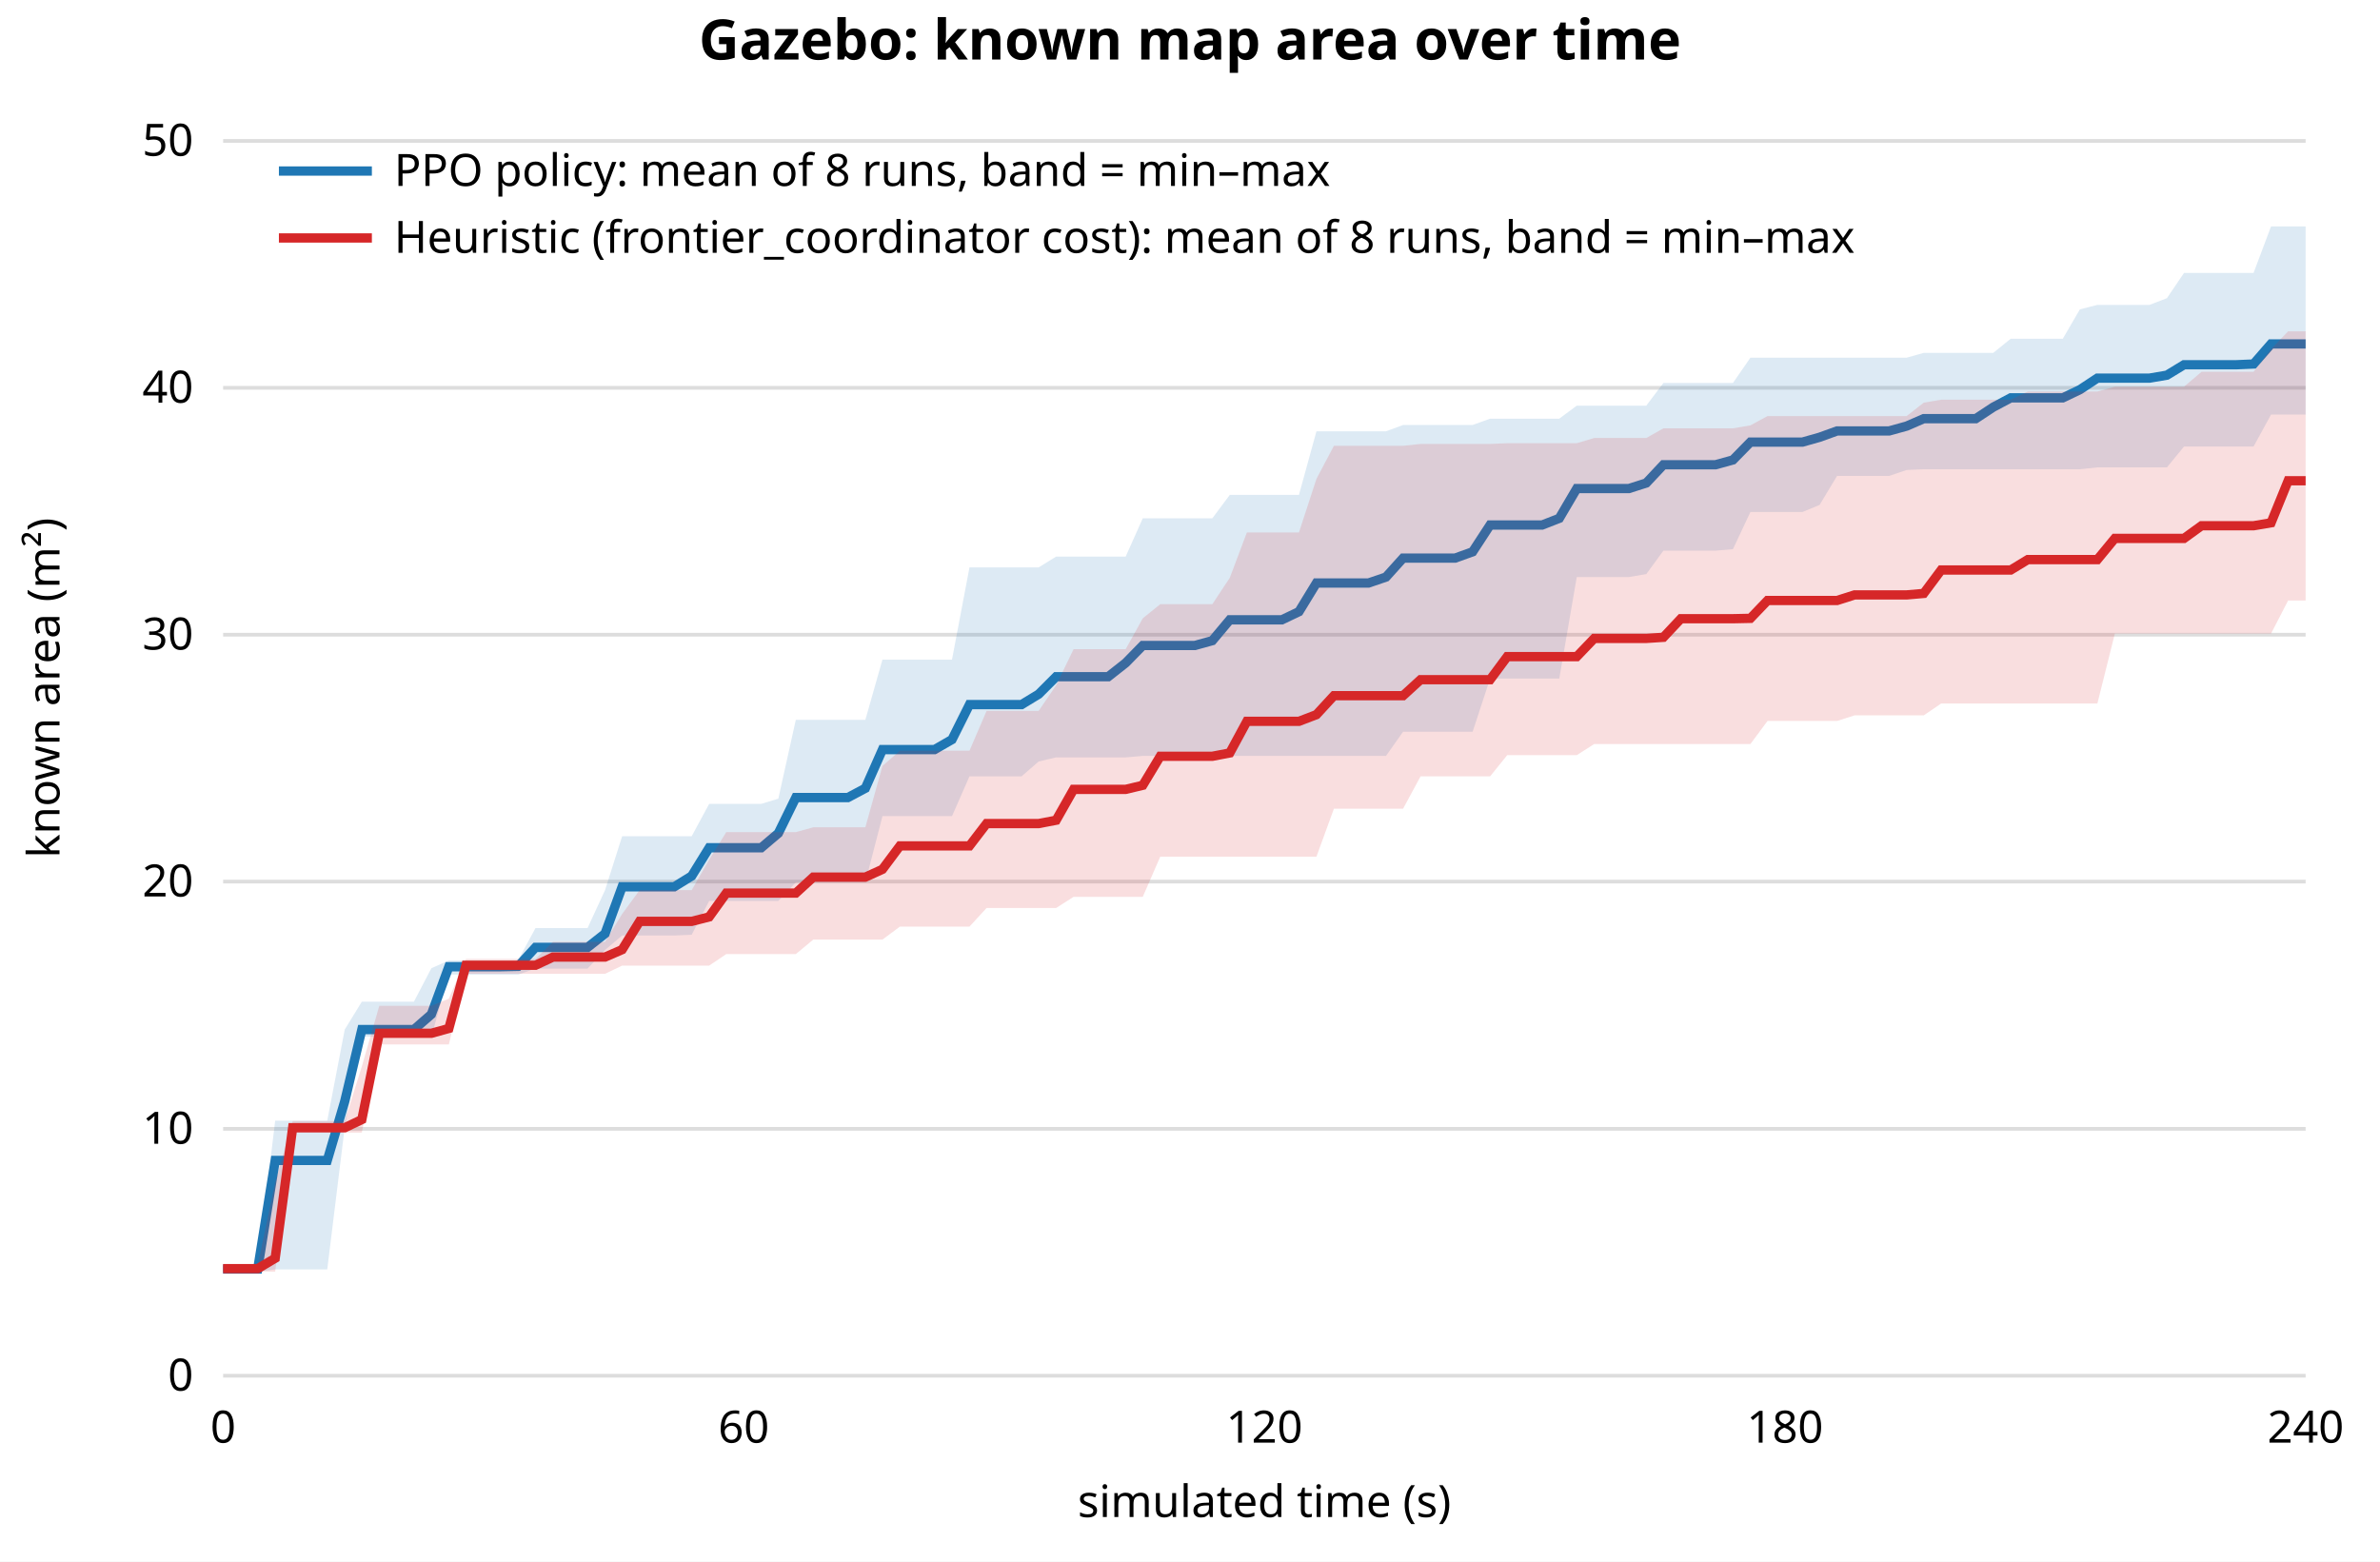
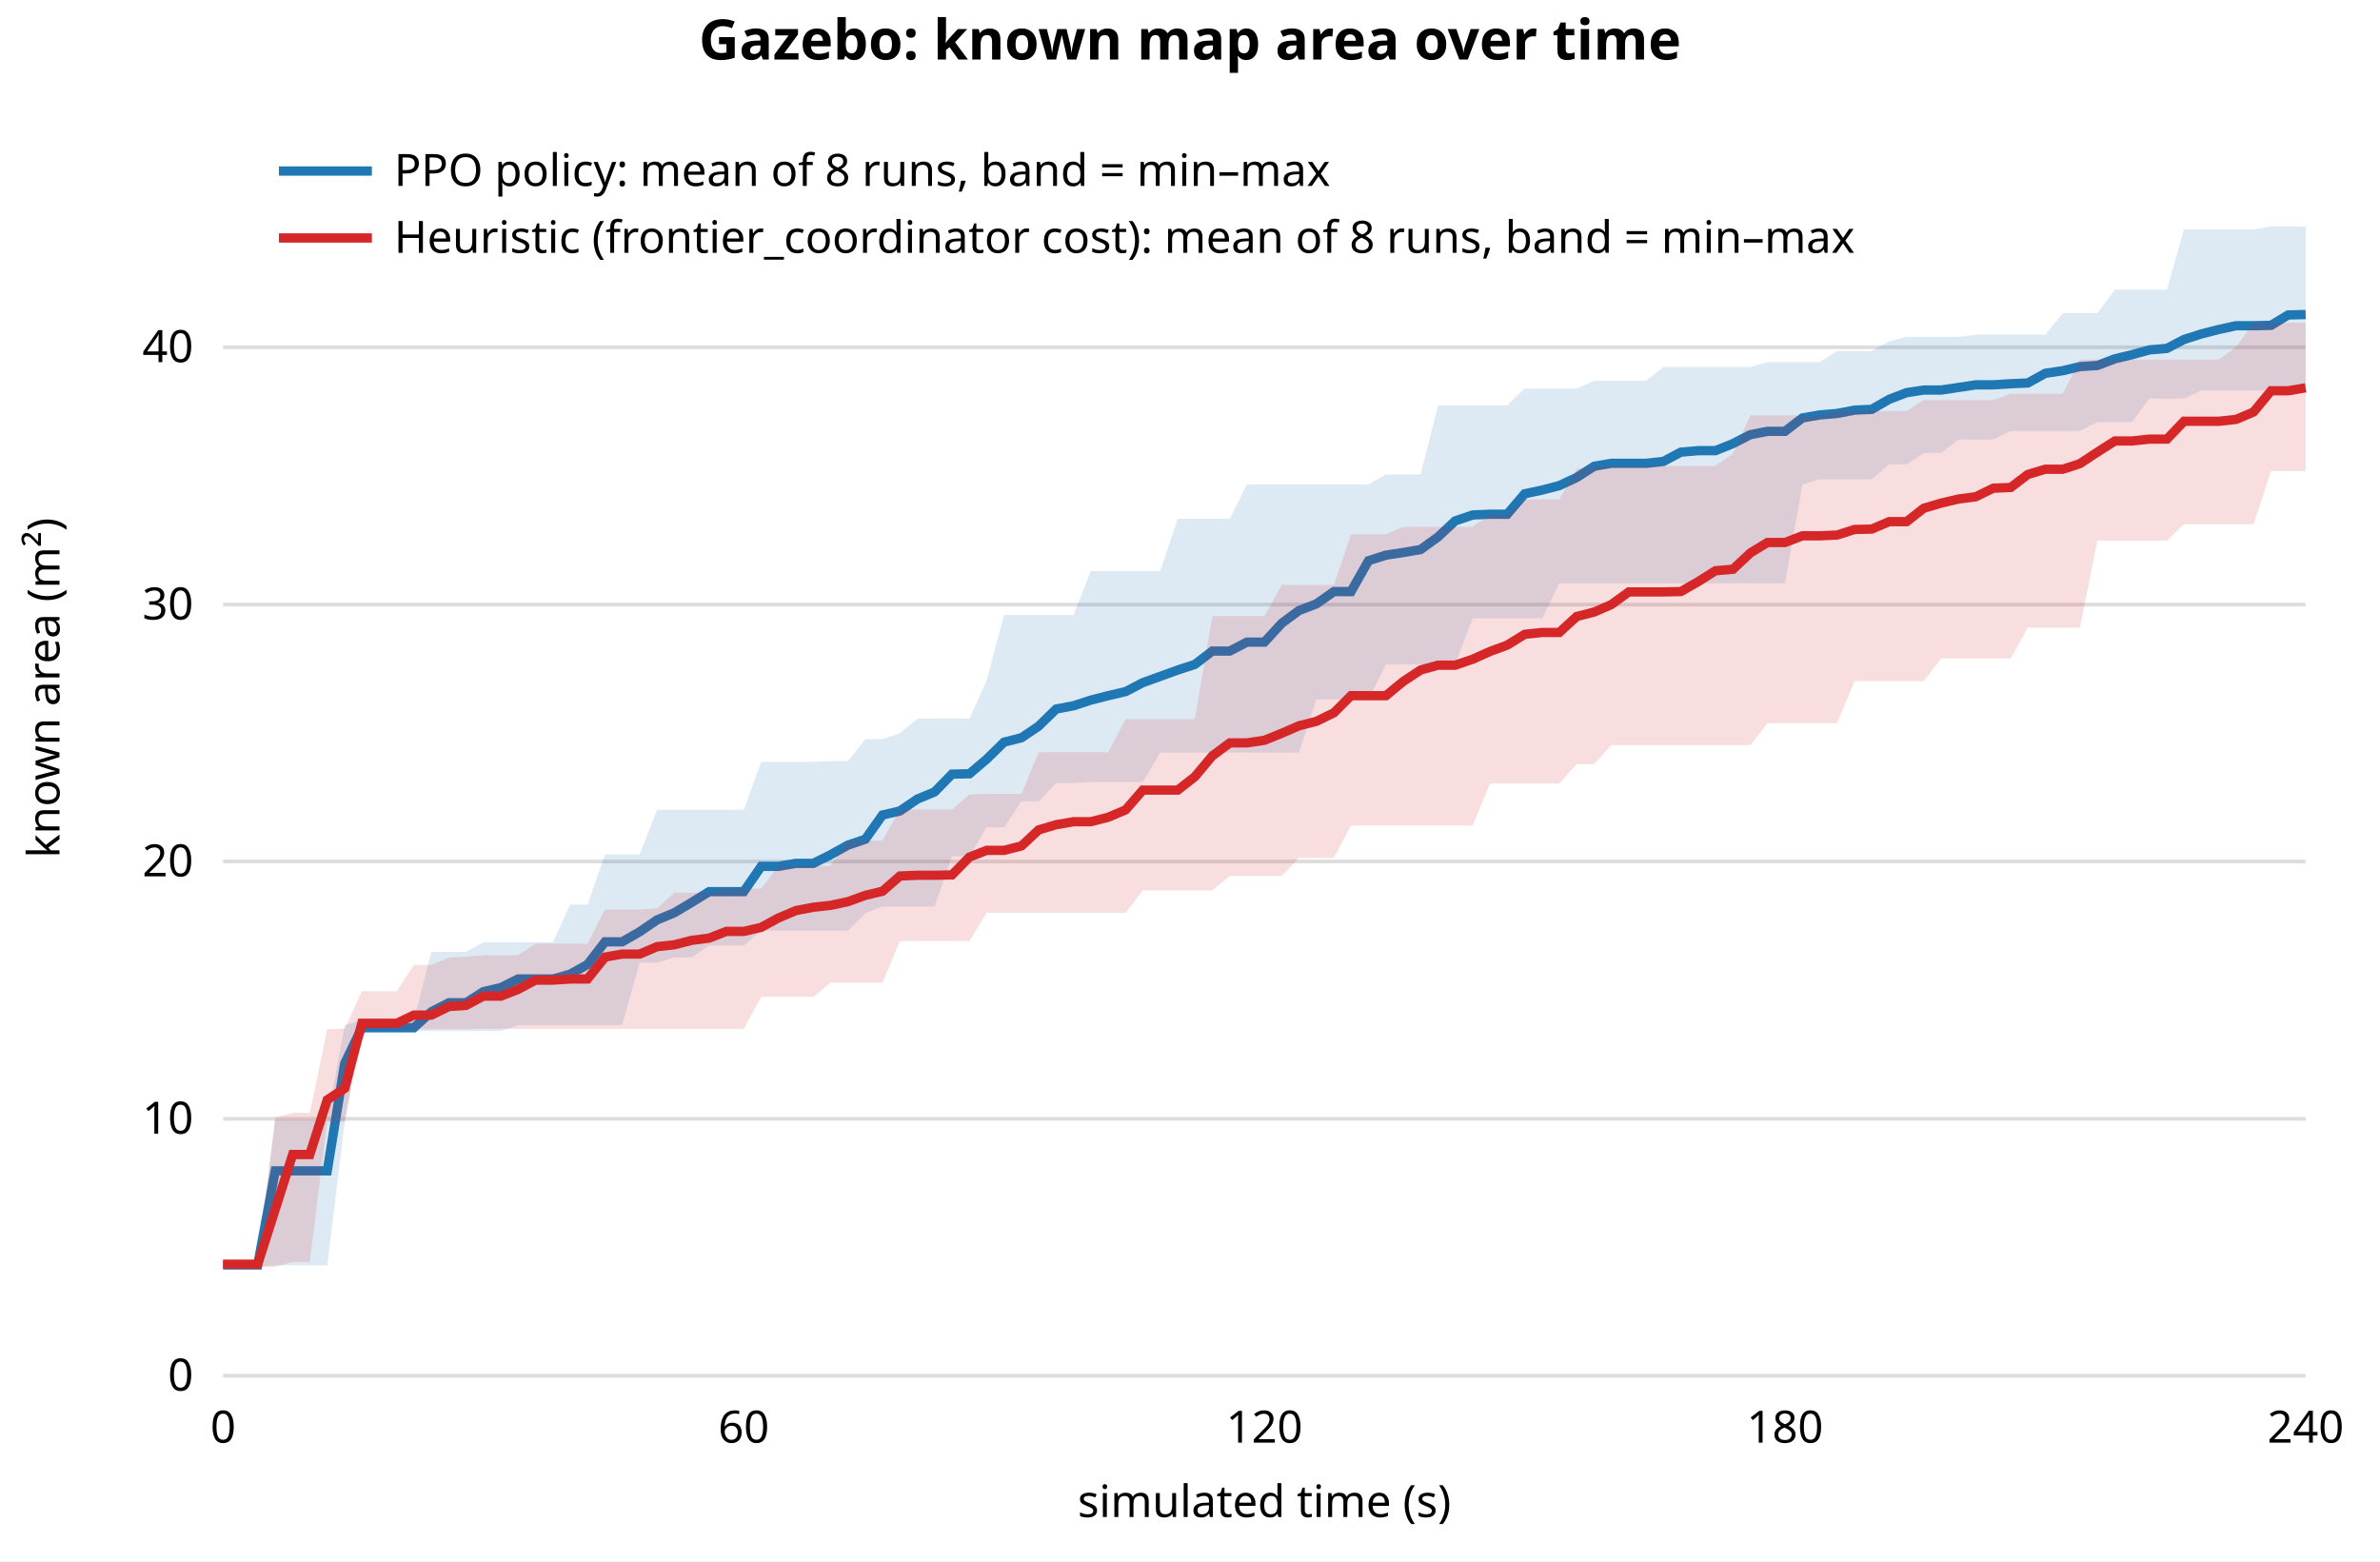
<svg xmlns="http://www.w3.org/2000/svg" width="640" height="420" font-family="sans-serif" font-size="12">
  <rect width="640" height="420" fill="white" />
  <text x="320.0" y="16" text-anchor="middle" font-size="15" font-weight="bold">Gazebo: known map area over time</text>
  <line x1="60" x2="620" y1="370.0" y2="370.0" stroke="#ddd" />
  <text x="52" y="374.0" text-anchor="end">0</text>
-   <line x1="60" x2="620" y1="303.6" y2="303.6" stroke="#ddd" />
-   <text x="52" y="307.6" text-anchor="end">10</text>
-   <line x1="60" x2="620" y1="237.1" y2="237.1" stroke="#ddd" />
-   <text x="52" y="241.1" text-anchor="end">20</text>
-   <line x1="60" x2="620" y1="170.7" y2="170.7" stroke="#ddd" />
-   <text x="52" y="174.7" text-anchor="end">30</text>
-   <line x1="60" x2="620" y1="104.3" y2="104.3" stroke="#ddd" />
-   <text x="52" y="108.3" text-anchor="end">40</text>
-   <line x1="60" x2="620" y1="37.9" y2="37.9" stroke="#ddd" />
-   <text x="52" y="41.9" text-anchor="end">50</text>
+   <line x1="60" x2="620" y1="300.9" y2="300.9" stroke="#ddd" />
+   <text x="52" y="304.9" text-anchor="end">10</text>
+   <line x1="60" x2="620" y1="231.7" y2="231.7" stroke="#ddd" />
+   <text x="52" y="235.7" text-anchor="end">20</text>
+   <line x1="60" x2="620" y1="162.6" y2="162.6" stroke="#ddd" />
+   <text x="52" y="166.6" text-anchor="end">30</text>
+   <line x1="60" x2="620" y1="93.4" y2="93.4" stroke="#ddd" />
+   <text x="52" y="97.4" text-anchor="end">40</text>
  <text x="60.0" y="388" text-anchor="middle">0</text>
  <text x="200.0" y="388" text-anchor="middle">60</text>
  <text x="340.0" y="388" text-anchor="middle">120</text>
  <text x="480.0" y="388" text-anchor="middle">180</text>
  <text x="620.0" y="388" text-anchor="middle">240</text>
  <text x="340.0" y="408" text-anchor="middle">simulated time (s)</text>
  <text x="16" y="185.0" transform="rotate(-90 16 185.0)" text-anchor="middle">known area (m²)</text>
-   <polygon points="60.0,340.4 64.7,340.4 69.3,340.4 74.0,301.4 78.7,301.4 83.3,301.4 88.0,301.4 92.7,276.9 97.3,269.4 102.0,269.4 106.7,269.4 111.3,269.4 116.0,260.4 120.7,258.3 125.3,258.3 130.0,258.3 134.7,258.3 139.3,258.3 144.0,249.6 148.7,249.6 153.3,249.6 158.0,249.6 162.7,239.4 167.3,224.9 172.0,224.9 176.7,224.9 181.3,224.9 186.0,224.9 190.7,216.2 195.3,216.2 200.0,216.2 204.7,216.2 209.3,214.8 214.0,193.6 218.7,193.6 223.3,193.6 228.0,193.6 232.7,193.6 237.3,177.4 242.0,177.4 246.7,177.4 251.3,177.4 256.0,177.4 260.7,152.6 265.3,152.6 270.0,152.6 274.7,152.6 279.3,152.6 284.0,149.7 288.7,149.7 293.3,149.7 298.0,149.7 302.7,149.7 307.3,139.4 312.0,139.4 316.7,139.4 321.3,139.4 326.0,139.4 330.7,133.1 335.3,133.1 340.0,133.1 344.7,133.1 349.3,133.1 354.0,116.0 358.7,116.0 363.3,116.0 368.0,116.0 372.7,116.0 377.3,114.3 382.0,114.3 386.7,114.3 391.3,114.3 396.0,114.3 400.7,112.6 405.3,112.6 410.0,112.6 414.7,112.6 419.3,112.6 424.0,109.1 428.7,109.1 433.3,109.1 438.0,109.1 442.7,109.1 447.3,103.0 452.0,103.0 456.7,103.0 461.3,103.0 466.0,103.0 470.7,96.2 475.3,96.2 480.0,96.2 484.7,96.2 489.3,96.2 494.0,96.2 498.7,96.2 503.3,96.2 508.0,96.2 512.7,96.2 517.3,94.9 522.0,94.9 526.7,94.9 531.3,94.9 536.0,94.9 540.7,91.1 545.3,91.1 550.0,91.1 554.7,91.1 559.3,83.2 564.0,82.0 568.7,82.0 573.3,82.0 578.0,82.0 582.7,80.2 587.3,73.4 592.0,73.4 596.7,73.4 601.3,73.4 606.0,73.4 610.7,60.9 615.3,60.9 620.0,60.9 620.0,111.5 615.3,111.5 610.7,111.5 606.0,120.1 601.3,120.1 596.7,120.1 592.0,120.1 587.3,120.1 582.7,125.7 578.0,125.7 573.3,125.7 568.7,125.7 564.0,125.7 559.3,126.2 554.7,126.2 550.0,126.2 545.3,126.2 540.7,126.2 536.0,126.2 531.3,126.2 526.7,126.2 522.0,126.2 517.3,126.2 512.7,126.4 508.0,128.0 503.3,128.0 498.7,128.0 494.0,128.0 489.3,135.8 484.7,137.7 480.0,137.7 475.3,137.7 470.7,137.7 466.0,147.7 461.3,148.1 456.7,148.1 452.0,148.1 447.3,148.1 442.7,154.4 438.0,155.2 433.3,155.2 428.7,155.2 424.0,155.2 419.3,182.5 414.7,182.5 410.0,182.5 405.3,182.5 400.7,182.5 396.0,196.8 391.3,196.8 386.7,196.8 382.0,196.8 377.3,196.8 372.7,203.3 368.0,203.3 363.3,203.3 358.7,203.3 354.0,203.3 349.3,203.3 344.7,203.3 340.0,203.3 335.3,203.3 330.7,203.3 326.0,203.3 321.3,203.3 316.7,203.3 312.0,203.3 307.3,203.3 302.7,203.7 298.0,203.7 293.3,203.7 288.7,203.7 284.0,203.7 279.3,204.8 274.7,208.8 270.0,208.8 265.3,208.8 260.7,208.8 256.0,219.5 251.3,219.5 246.7,219.5 242.0,219.5 237.3,219.5 232.7,237.3 228.0,237.3 223.3,237.3 218.7,237.3 214.0,237.3 209.3,242.3 204.7,242.3 200.0,242.3 195.3,242.3 190.7,242.3 186.0,251.4 181.3,251.6 176.7,251.6 172.0,251.6 167.3,251.6 162.7,255.5 158.0,260.5 153.3,260.5 148.7,260.5 144.0,260.5 139.3,262.1 134.7,262.1 130.0,262.1 125.3,262.1 120.7,262.1 116.0,278.8 111.3,278.8 106.7,278.8 102.0,278.8 97.3,278.8 92.7,303.2 88.0,341.4 83.3,341.4 78.7,341.4 74.0,341.4 69.3,342.0 64.7,342.0 60.0,342.0" fill="#1f77b4" fill-opacity="0.15" />
-   <polyline points="60.0,341.3 64.7,341.3 69.3,341.3 74.0,312.1 78.7,312.1 83.3,312.1 88.0,312.1 92.7,296.2 97.3,276.9 102.0,276.9 106.7,276.9 111.3,276.9 116.0,272.8 120.7,260.0 125.3,260.0 130.0,260.0 134.7,260.0 139.3,259.9 144.0,254.8 148.7,254.8 153.3,254.8 158.0,254.8 162.7,251.1 167.3,238.5 172.0,238.5 176.7,238.5 181.3,238.5 186.0,235.6 190.7,228.0 195.3,228.0 200.0,228.0 204.7,228.0 209.3,224.1 214.0,214.5 218.7,214.5 223.3,214.5 228.0,214.5 232.7,212.0 237.3,201.6 242.0,201.6 246.7,201.6 251.3,201.6 256.0,198.9 260.7,189.5 265.3,189.5 270.0,189.5 274.7,189.5 279.3,186.7 284.0,182.0 288.7,182.0 293.3,182.0 298.0,182.0 302.7,178.3 307.3,173.6 312.0,173.6 316.7,173.6 321.3,173.6 326.0,172.3 330.7,166.7 335.3,166.7 340.0,166.7 344.7,166.7 349.3,164.5 354.0,156.8 358.7,156.8 363.3,156.8 368.0,156.8 372.7,155.2 377.3,150.1 382.0,150.1 386.7,150.1 391.3,150.1 396.0,148.4 400.7,141.2 405.3,141.2 410.0,141.2 414.7,141.2 419.3,139.4 424.0,131.4 428.7,131.4 433.3,131.4 438.0,131.4 442.7,129.9 447.3,125.0 452.0,125.0 456.7,125.0 461.3,125.0 466.0,123.7 470.7,118.9 475.3,118.9 480.0,118.9 484.7,118.9 489.3,117.6 494.0,115.9 498.7,115.9 503.3,115.9 508.0,115.9 512.7,114.6 517.3,112.6 522.0,112.6 526.7,112.6 531.3,112.6 536.0,109.5 540.7,107.0 545.3,107.0 550.0,107.0 554.7,107.0 559.3,104.8 564.0,101.7 568.7,101.7 573.3,101.7 578.0,101.7 582.7,100.9 587.3,98.1 592.0,98.1 596.7,98.1 601.3,98.1 606.0,97.9 610.7,92.5 615.3,92.5 620.0,92.5" fill="none" stroke="#1f77b4" stroke-width="2.5" />
+   <polygon points="60.0,339.5 64.7,339.5 69.3,339.5 74.0,301.2 78.7,301.2 83.3,301.2 88.0,301.2 92.7,275.7 97.3,274.4 102.0,274.4 106.7,274.4 111.3,274.4 116.0,256.0 120.7,256.0 125.3,256.0 130.0,253.4 134.7,253.4 139.3,253.4 144.0,253.4 148.7,253.4 153.3,243.3 158.0,243.3 162.7,229.8 167.3,229.8 172.0,229.8 176.7,217.8 181.3,217.8 186.0,217.8 190.7,217.8 195.3,217.8 200.0,217.8 204.7,204.9 209.3,204.9 214.0,204.9 218.7,204.9 223.3,204.7 228.0,204.7 232.7,198.8 237.3,198.8 242.0,197.2 246.7,193.3 251.3,193.3 256.0,193.3 260.7,193.3 265.3,183.1 270.0,165.4 274.7,165.4 279.3,165.4 284.0,165.4 288.7,165.4 293.3,153.6 298.0,153.6 302.7,153.6 307.3,153.6 312.0,153.6 316.7,139.5 321.3,139.5 326.0,139.5 330.7,139.5 335.3,130.3 340.0,130.3 344.7,130.3 349.3,130.3 354.0,130.3 358.7,130.3 363.3,130.3 368.0,130.3 372.7,127.6 377.3,127.6 382.0,127.6 386.7,109.0 391.3,109.0 396.0,109.0 400.7,109.0 405.3,109.0 410.0,104.5 414.7,104.5 419.3,104.5 424.0,104.5 428.7,102.4 433.3,102.4 438.0,102.4 442.7,102.4 447.3,98.7 452.0,98.7 456.7,98.7 461.3,98.7 466.0,98.7 470.7,98.7 475.3,97.4 480.0,97.4 484.7,97.4 489.3,97.4 494.0,94.4 498.7,94.4 503.3,94.4 508.0,91.8 512.7,90.6 517.3,90.6 522.0,90.6 526.7,90.6 531.3,90.0 536.0,90.0 540.7,90.0 545.3,90.0 550.0,90.0 554.7,84.2 559.3,84.2 564.0,84.2 568.7,77.9 573.3,77.9 578.0,77.9 582.7,77.9 587.3,61.7 592.0,61.7 596.7,61.7 601.3,61.7 606.0,61.7 610.7,60.9 615.3,60.9 620.0,60.9 620.0,104.4 615.3,104.4 610.7,105.0 606.0,105.0 601.3,105.0 596.7,105.0 592.0,105.0 587.3,107.2 582.7,107.2 578.0,107.2 573.3,113.5 568.7,113.5 564.0,113.5 559.3,115.9 554.7,115.9 550.0,115.9 545.3,115.9 540.7,115.9 536.0,118.2 531.3,118.2 526.7,118.2 522.0,121.8 517.3,121.8 512.7,124.9 508.0,124.9 503.3,128.9 498.7,128.9 494.0,128.9 489.3,128.9 484.7,130.3 480.0,156.9 475.3,156.9 470.7,156.9 466.0,156.9 461.3,156.9 456.7,156.9 452.0,156.9 447.3,156.9 442.7,156.9 438.0,156.9 433.3,156.9 428.7,156.9 424.0,156.9 419.3,156.9 414.7,166.3 410.0,166.3 405.3,166.3 400.7,166.3 396.0,166.3 391.3,178.7 386.7,178.7 382.0,178.7 377.3,178.7 372.7,178.7 368.0,188.1 363.3,188.1 358.7,188.1 354.0,188.1 349.3,202.4 344.7,202.4 340.0,202.4 335.3,202.4 330.7,202.4 326.0,202.4 321.3,202.4 316.7,202.4 312.0,202.4 307.3,210.3 302.7,210.3 298.0,210.3 293.3,210.3 288.7,210.6 284.0,210.6 279.3,215.5 274.7,215.5 270.0,222.5 265.3,222.5 260.7,230.3 256.0,230.3 251.3,243.8 246.7,243.8 242.0,243.8 237.3,243.8 232.7,245.6 228.0,250.3 223.3,250.3 218.7,250.3 214.0,250.3 209.3,250.3 204.7,250.3 200.0,254.3 195.3,254.3 190.7,254.3 186.0,257.5 181.3,257.5 176.7,258.9 172.0,258.9 167.3,275.7 162.7,275.7 158.0,275.7 153.3,275.7 148.7,275.7 144.0,275.7 139.3,275.7 134.7,277.3 130.0,277.3 125.3,277.3 120.7,277.3 116.0,277.3 111.3,277.3 106.7,277.3 102.0,277.3 97.3,277.3 92.7,301.8 88.0,340.3 83.3,340.3 78.7,340.3 74.0,340.3 69.3,340.7 64.7,340.7 60.0,340.7" fill="#1f77b4" fill-opacity="0.15" />
+   <polyline points="60.0,340.2 64.7,340.2 69.3,340.2 74.0,314.9 78.7,314.9 83.3,314.9 88.0,314.9 92.7,286.0 97.3,276.4 102.0,276.4 106.7,276.4 111.3,276.4 116.0,272.1 120.7,269.7 125.3,269.7 130.0,266.7 134.7,265.6 139.3,263.3 144.0,263.3 148.7,263.3 153.3,262.0 158.0,259.4 162.7,253.3 167.3,253.3 172.0,250.6 176.7,247.4 181.3,245.5 186.0,242.7 190.7,239.8 195.3,239.8 200.0,239.8 204.7,233.0 209.3,233.0 214.0,232.2 218.7,232.2 223.3,229.9 228.0,227.3 232.7,225.7 237.3,219.2 242.0,218.1 246.7,214.9 251.3,213.0 256.0,208.2 260.7,208.1 265.3,204.2 270.0,199.6 274.7,198.4 279.3,195.3 284.0,190.7 288.7,189.8 293.3,188.3 298.0,187.1 302.7,186.0 307.3,183.6 312.0,181.9 316.7,180.2 321.3,178.7 326.0,175.1 330.7,175.1 335.3,172.7 340.0,172.7 344.7,167.6 349.3,164.2 354.0,162.4 358.7,159.1 363.3,159.1 368.0,150.8 372.7,149.3 377.3,148.6 382.0,147.8 386.7,144.4 391.3,140.1 396.0,138.5 400.7,138.3 405.3,138.3 410.0,132.8 414.7,131.8 419.3,130.6 424.0,128.4 428.7,125.4 433.3,124.6 438.0,124.6 442.7,124.6 447.3,124.1 452.0,121.6 456.7,121.2 461.3,121.2 466.0,119.3 470.7,116.9 475.3,116.0 480.0,116.0 484.7,112.4 489.3,111.6 494.0,111.2 498.7,110.3 503.3,110.1 508.0,107.4 512.7,105.6 517.3,104.9 522.0,104.9 526.7,104.2 531.3,103.5 536.0,103.5 540.7,103.2 545.3,103.0 550.0,100.4 554.7,99.7 559.3,98.6 564.0,98.3 568.7,96.5 573.3,95.4 578.0,94.1 582.7,93.7 587.3,91.3 592.0,89.8 596.7,88.6 601.3,87.6 606.0,87.6 610.7,87.5 615.3,84.7 620.0,84.6" fill="none" stroke="#1f77b4" stroke-width="2.5" />
  <line x1="75" x2="100" y1="46" y2="46" stroke="#1f77b4" stroke-width="2.5" />
  <text x="106" y="50">PPO policy: mean of 8 runs, band = min–max</text>
-   <polygon points="60.0,340.3 64.7,340.3 69.3,340.3 74.0,318.0 78.7,301.5 83.3,301.5 88.0,301.5 92.7,301.5 97.3,286.8 102.0,270.5 106.7,270.5 111.3,270.5 116.0,270.5 120.7,268.6 125.3,257.9 130.0,257.9 134.7,257.9 139.3,257.9 144.0,257.9 148.7,253.3 153.3,253.3 158.0,253.3 162.7,253.3 167.3,245.8 172.0,239.4 176.7,239.4 181.3,239.4 186.0,239.4 190.7,231.2 195.3,223.8 200.0,223.8 204.7,223.8 209.3,223.8 214.0,223.8 218.7,222.5 223.3,222.5 228.0,222.5 232.7,222.5 237.3,206.0 242.0,201.9 246.7,201.9 251.3,201.9 256.0,201.9 260.7,201.9 265.3,191.2 270.0,191.2 274.7,191.2 279.3,191.2 284.0,184.3 288.7,174.6 293.3,174.6 298.0,174.6 302.7,174.6 307.3,166.3 312.0,162.5 316.7,162.5 321.3,162.5 326.0,162.5 330.7,155.4 335.3,143.2 340.0,143.2 344.7,143.2 349.3,143.2 354.0,128.8 358.7,119.9 363.3,119.9 368.0,119.9 372.7,119.9 377.3,119.9 382.0,119.4 386.7,119.4 391.3,119.4 396.0,119.4 400.7,119.4 405.3,119.2 410.0,119.2 414.7,119.2 419.3,119.2 424.0,119.2 428.7,117.8 433.3,117.8 438.0,117.8 442.7,117.8 447.3,115.2 452.0,115.2 456.7,115.2 461.3,115.2 466.0,115.2 470.7,114.4 475.3,111.9 480.0,111.9 484.7,111.9 489.3,111.9 494.0,111.9 498.7,111.9 503.3,111.9 508.0,111.9 512.7,111.9 517.3,108.3 522.0,107.5 526.7,107.5 531.3,107.5 536.0,107.5 540.7,107.5 545.3,105.3 550.0,105.3 554.7,105.3 559.3,105.3 564.0,105.3 568.7,104.0 573.3,104.0 578.0,104.0 582.7,104.0 587.3,104.0 592.0,100.0 596.7,100.0 601.3,100.0 606.0,100.0 610.7,93.9 615.3,89.1 620.0,89.1 620.0,161.5 615.3,161.5 610.7,170.4 606.0,170.4 601.3,170.4 596.7,170.4 592.0,170.4 587.3,170.4 582.7,170.4 578.0,170.4 573.3,170.4 568.7,170.4 564.0,189.2 559.3,189.2 554.7,189.2 550.0,189.2 545.3,189.2 540.7,189.2 536.0,189.2 531.3,189.2 526.7,189.2 522.0,189.2 517.3,192.4 512.7,192.4 508.0,192.4 503.3,192.4 498.7,192.4 494.0,193.9 489.3,193.9 484.7,193.9 480.0,193.9 475.3,193.9 470.7,200.1 466.0,200.1 461.3,200.1 456.7,200.1 452.0,200.1 447.3,200.1 442.7,200.1 438.0,200.1 433.3,200.1 428.7,200.1 424.0,203.1 419.3,203.1 414.7,203.1 410.0,203.1 405.3,203.1 400.7,208.8 396.0,208.8 391.3,208.8 386.7,208.8 382.0,208.8 377.3,217.5 372.7,217.5 368.0,217.5 363.3,217.5 358.7,217.5 354.0,230.4 349.3,230.4 344.7,230.4 340.0,230.4 335.3,230.4 330.7,230.4 326.0,230.4 321.3,230.4 316.7,230.4 312.0,230.4 307.3,241.2 302.7,241.2 298.0,241.2 293.3,241.2 288.7,241.2 284.0,244.2 279.3,244.2 274.7,244.2 270.0,244.2 265.3,244.2 260.7,249.2 256.0,249.2 251.3,249.2 246.7,249.2 242.0,249.2 237.3,252.7 232.7,252.7 228.0,252.7 223.3,252.7 218.7,252.7 214.0,256.6 209.3,256.6 204.7,256.6 200.0,256.6 195.3,256.6 190.7,259.7 186.0,259.7 181.3,259.7 176.7,259.7 172.0,259.7 167.3,259.7 162.7,261.9 158.0,261.9 153.3,261.9 148.7,261.9 144.0,261.9 139.3,261.9 134.7,261.9 130.0,261.9 125.3,261.9 120.7,280.9 116.0,280.9 111.3,280.9 106.7,280.9 102.0,280.9 97.3,304.6 92.7,304.6 88.0,304.6 83.3,304.6 78.7,304.6 74.0,342.0 69.3,342.0 64.7,342.0 60.0,342.0" fill="#d62728" fill-opacity="0.15" />
-   <polyline points="60.0,341.2 64.7,341.2 69.3,341.2 74.0,338.4 78.7,303.3 83.3,303.3 88.0,303.3 92.7,303.3 97.3,301.1 102.0,277.9 106.7,277.9 111.3,277.9 116.0,277.9 120.7,276.6 125.3,259.6 130.0,259.6 134.7,259.6 139.3,259.6 144.0,259.6 148.7,257.4 153.3,257.4 158.0,257.4 162.7,257.4 167.3,255.4 172.0,247.8 176.7,247.8 181.3,247.8 186.0,247.8 190.7,246.6 195.3,240.2 200.0,240.2 204.7,240.2 209.3,240.2 214.0,240.2 218.7,235.9 223.3,235.9 228.0,235.9 232.7,235.9 237.3,233.8 242.0,227.5 246.7,227.5 251.3,227.5 256.0,227.5 260.7,227.5 265.3,221.5 270.0,221.5 274.7,221.5 279.3,221.5 284.0,220.6 288.7,212.3 293.3,212.3 298.0,212.3 302.7,212.3 307.3,211.2 312.0,203.4 316.7,203.4 321.3,203.4 326.0,203.4 330.7,202.5 335.3,194.0 340.0,194.0 344.7,194.0 349.3,194.0 354.0,192.2 358.7,187.1 363.3,187.1 368.0,187.1 372.7,187.1 377.3,187.1 382.0,182.8 386.7,182.8 391.3,182.8 396.0,182.8 400.7,182.8 405.3,176.6 410.0,176.6 414.7,176.6 419.3,176.6 424.0,176.6 428.7,171.7 433.3,171.7 438.0,171.7 442.7,171.7 447.3,171.4 452.0,166.4 456.7,166.4 461.3,166.4 466.0,166.4 470.7,166.3 475.3,161.5 480.0,161.5 484.7,161.5 489.3,161.5 494.0,161.5 498.7,160.0 503.3,160.0 508.0,160.0 512.7,160.0 517.3,159.6 522.0,153.3 526.7,153.3 531.3,153.3 536.0,153.3 540.7,153.3 545.3,150.5 550.0,150.5 554.7,150.5 559.3,150.5 564.0,150.5 568.7,144.8 573.3,144.8 578.0,144.8 582.7,144.8 587.3,144.8 592.0,141.4 596.7,141.4 601.3,141.4 606.0,141.4 610.7,140.6 615.3,129.3 620.0,129.3" fill="none" stroke="#d62728" stroke-width="2.5" />
+   <polygon points="60.0,339.0 64.7,339.0 69.3,339.0 74.0,300.6 78.7,299.3 83.3,299.3 88.0,276.8 92.7,276.7 97.3,266.6 102.0,266.6 106.7,266.6 111.3,259.5 116.0,259.5 120.7,257.6 125.3,257.3 130.0,256.9 134.7,256.9 139.3,256.9 144.0,253.8 148.7,253.8 153.3,253.8 158.0,253.8 162.7,244.6 167.3,244.6 172.0,244.6 176.7,244.3 181.3,240.1 186.0,240.1 190.7,240.1 195.3,239.0 200.0,239.0 204.7,239.0 209.3,232.9 214.0,232.9 218.7,232.9 223.3,232.9 228.0,226.1 232.7,226.1 237.3,226.1 242.0,217.7 246.7,217.7 251.3,217.7 256.0,217.7 260.7,213.7 265.3,213.5 270.0,213.5 274.7,213.5 279.3,202.3 284.0,202.3 288.7,202.3 293.3,202.3 298.0,202.3 302.7,193.4 307.3,193.4 312.0,193.4 316.7,193.4 321.3,193.4 326.0,165.7 330.7,165.7 335.3,165.7 340.0,165.7 344.7,157.3 349.3,157.3 354.0,157.3 358.7,157.3 363.3,143.7 368.0,143.7 372.7,143.7 377.3,141.7 382.0,141.7 386.7,141.7 391.3,141.7 396.0,141.7 400.7,138.4 405.3,138.4 410.0,134.3 414.7,134.3 419.3,134.3 424.0,126.1 428.7,125.3 433.3,125.3 438.0,125.3 442.7,125.3 447.3,125.3 452.0,125.3 456.7,125.3 461.3,125.3 466.0,122.0 470.7,111.7 475.3,111.7 480.0,111.7 484.7,111.7 489.3,111.7 494.0,110.5 498.7,110.5 503.3,110.5 508.0,110.5 512.7,110.5 517.3,107.6 522.0,107.6 526.7,107.6 531.3,107.6 536.0,107.6 540.7,105.9 545.3,105.9 550.0,105.9 554.7,105.9 559.3,96.7 564.0,96.7 568.7,96.7 573.3,96.7 578.0,96.7 582.7,96.7 587.3,96.7 592.0,96.7 596.7,96.7 601.3,93.3 606.0,86.8 610.7,86.8 615.3,86.8 620.0,86.8 620.0,126.7 615.3,126.7 610.7,126.7 606.0,141.0 601.3,141.0 596.7,141.0 592.0,141.0 587.3,141.0 582.7,145.4 578.0,145.4 573.3,145.4 568.7,145.4 564.0,145.4 559.3,168.8 554.7,168.8 550.0,168.8 545.3,168.8 540.7,177.1 536.0,177.1 531.3,177.1 526.7,177.1 522.0,177.1 517.3,183.2 512.7,183.2 508.0,183.2 503.3,183.2 498.7,183.2 494.0,194.5 489.3,194.5 484.7,194.5 480.0,194.5 475.3,194.5 470.7,200.4 466.0,200.4 461.3,200.4 456.7,200.4 452.0,200.4 447.3,200.4 442.7,200.4 438.0,200.4 433.3,200.4 428.7,205.5 424.0,205.5 419.3,210.7 414.7,210.7 410.0,210.7 405.3,210.7 400.7,210.7 396.0,222.0 391.3,222.0 386.7,222.0 382.0,222.0 377.3,222.0 372.7,222.0 368.0,222.0 363.3,222.0 358.7,230.7 354.0,230.7 349.3,230.7 344.7,235.6 340.0,235.6 335.3,235.6 330.7,235.6 326.0,239.5 321.3,239.5 316.7,239.5 312.0,239.5 307.3,239.5 302.7,245.5 298.0,245.5 293.3,245.5 288.7,245.5 284.0,245.5 279.3,245.5 274.7,245.5 270.0,245.5 265.3,245.5 260.7,253.1 256.0,253.1 251.3,253.1 246.7,253.1 242.0,253.1 237.3,264.3 232.7,264.3 228.0,264.3 223.3,264.3 218.7,268.1 214.0,268.1 209.3,268.1 204.7,268.1 200.0,276.7 195.3,276.7 190.7,276.7 186.0,276.7 181.3,276.7 176.7,276.7 172.0,276.7 167.3,276.7 162.7,276.7 158.0,276.7 153.3,276.7 148.7,276.7 144.0,276.7 139.3,276.7 134.7,276.7 130.0,276.7 125.3,276.8 120.7,276.8 116.0,276.8 111.3,276.8 106.7,276.8 102.0,276.8 97.3,276.8 92.7,301.7 88.0,301.7 83.3,339.4 78.7,339.4 74.0,340.7 69.3,340.7 64.7,340.7 60.0,340.7" fill="#d62728" fill-opacity="0.15" />
+   <polyline points="60.0,340.0 64.7,340.0 69.3,340.0 74.0,325.3 78.7,310.5 83.3,310.5 88.0,295.8 92.7,292.7 97.3,275.2 102.0,275.2 106.7,275.2 111.3,273.0 116.0,273.0 120.7,270.7 125.3,270.4 130.0,267.9 134.7,267.9 139.3,266.1 144.0,263.6 148.7,263.6 153.3,263.3 158.0,263.3 162.7,257.4 167.3,256.6 172.0,256.6 176.7,254.6 181.3,254.1 186.0,252.9 190.7,252.3 195.3,250.5 200.0,250.5 204.7,249.4 209.3,246.9 214.0,244.9 218.7,244.0 223.3,243.5 228.0,242.5 232.7,240.8 237.3,239.7 242.0,235.6 246.7,235.4 251.3,235.4 256.0,235.3 260.7,230.5 265.3,228.7 270.0,228.7 274.7,227.5 279.3,223.2 284.0,221.8 288.7,221.0 293.3,221.0 298.0,219.8 302.7,217.8 307.3,212.5 312.0,212.5 316.7,212.5 321.3,208.9 326.0,203.3 330.7,199.8 335.3,199.8 340.0,199.1 344.7,197.2 349.3,195.2 354.0,194.0 358.7,191.7 363.3,187.1 368.0,187.1 372.7,187.1 377.3,183.3 382.0,180.2 386.7,178.9 391.3,178.9 396.0,177.3 400.7,175.2 405.3,173.5 410.0,170.6 414.7,170.1 419.3,170.1 424.0,165.8 428.7,164.6 433.3,162.6 438.0,159.2 442.7,159.2 447.3,159.2 452.0,159.1 456.7,156.4 461.3,153.5 466.0,153.1 470.7,148.7 475.3,145.9 480.0,145.9 484.7,144.1 489.3,144.1 494.0,143.9 498.7,142.4 503.3,142.3 508.0,140.3 512.7,140.3 517.3,136.7 522.0,135.3 526.7,134.2 531.3,133.6 536.0,131.3 540.7,131.1 545.3,127.6 550.0,126.2 554.7,126.2 559.3,124.7 564.0,121.6 568.7,118.6 573.3,118.6 578.0,118.1 582.7,118.1 587.3,113.3 592.0,113.3 596.7,113.3 601.3,112.8 606.0,110.8 610.7,105.1 615.3,105.1 620.0,104.3" fill="none" stroke="#d62728" stroke-width="2.5" />
  <line x1="75" x2="100" y1="64" y2="64" stroke="#d62728" stroke-width="2.5" />
  <text x="106" y="68">Heuristic (frontier_coordinator cost): mean of 8 runs, band = min–max</text>
</svg>
